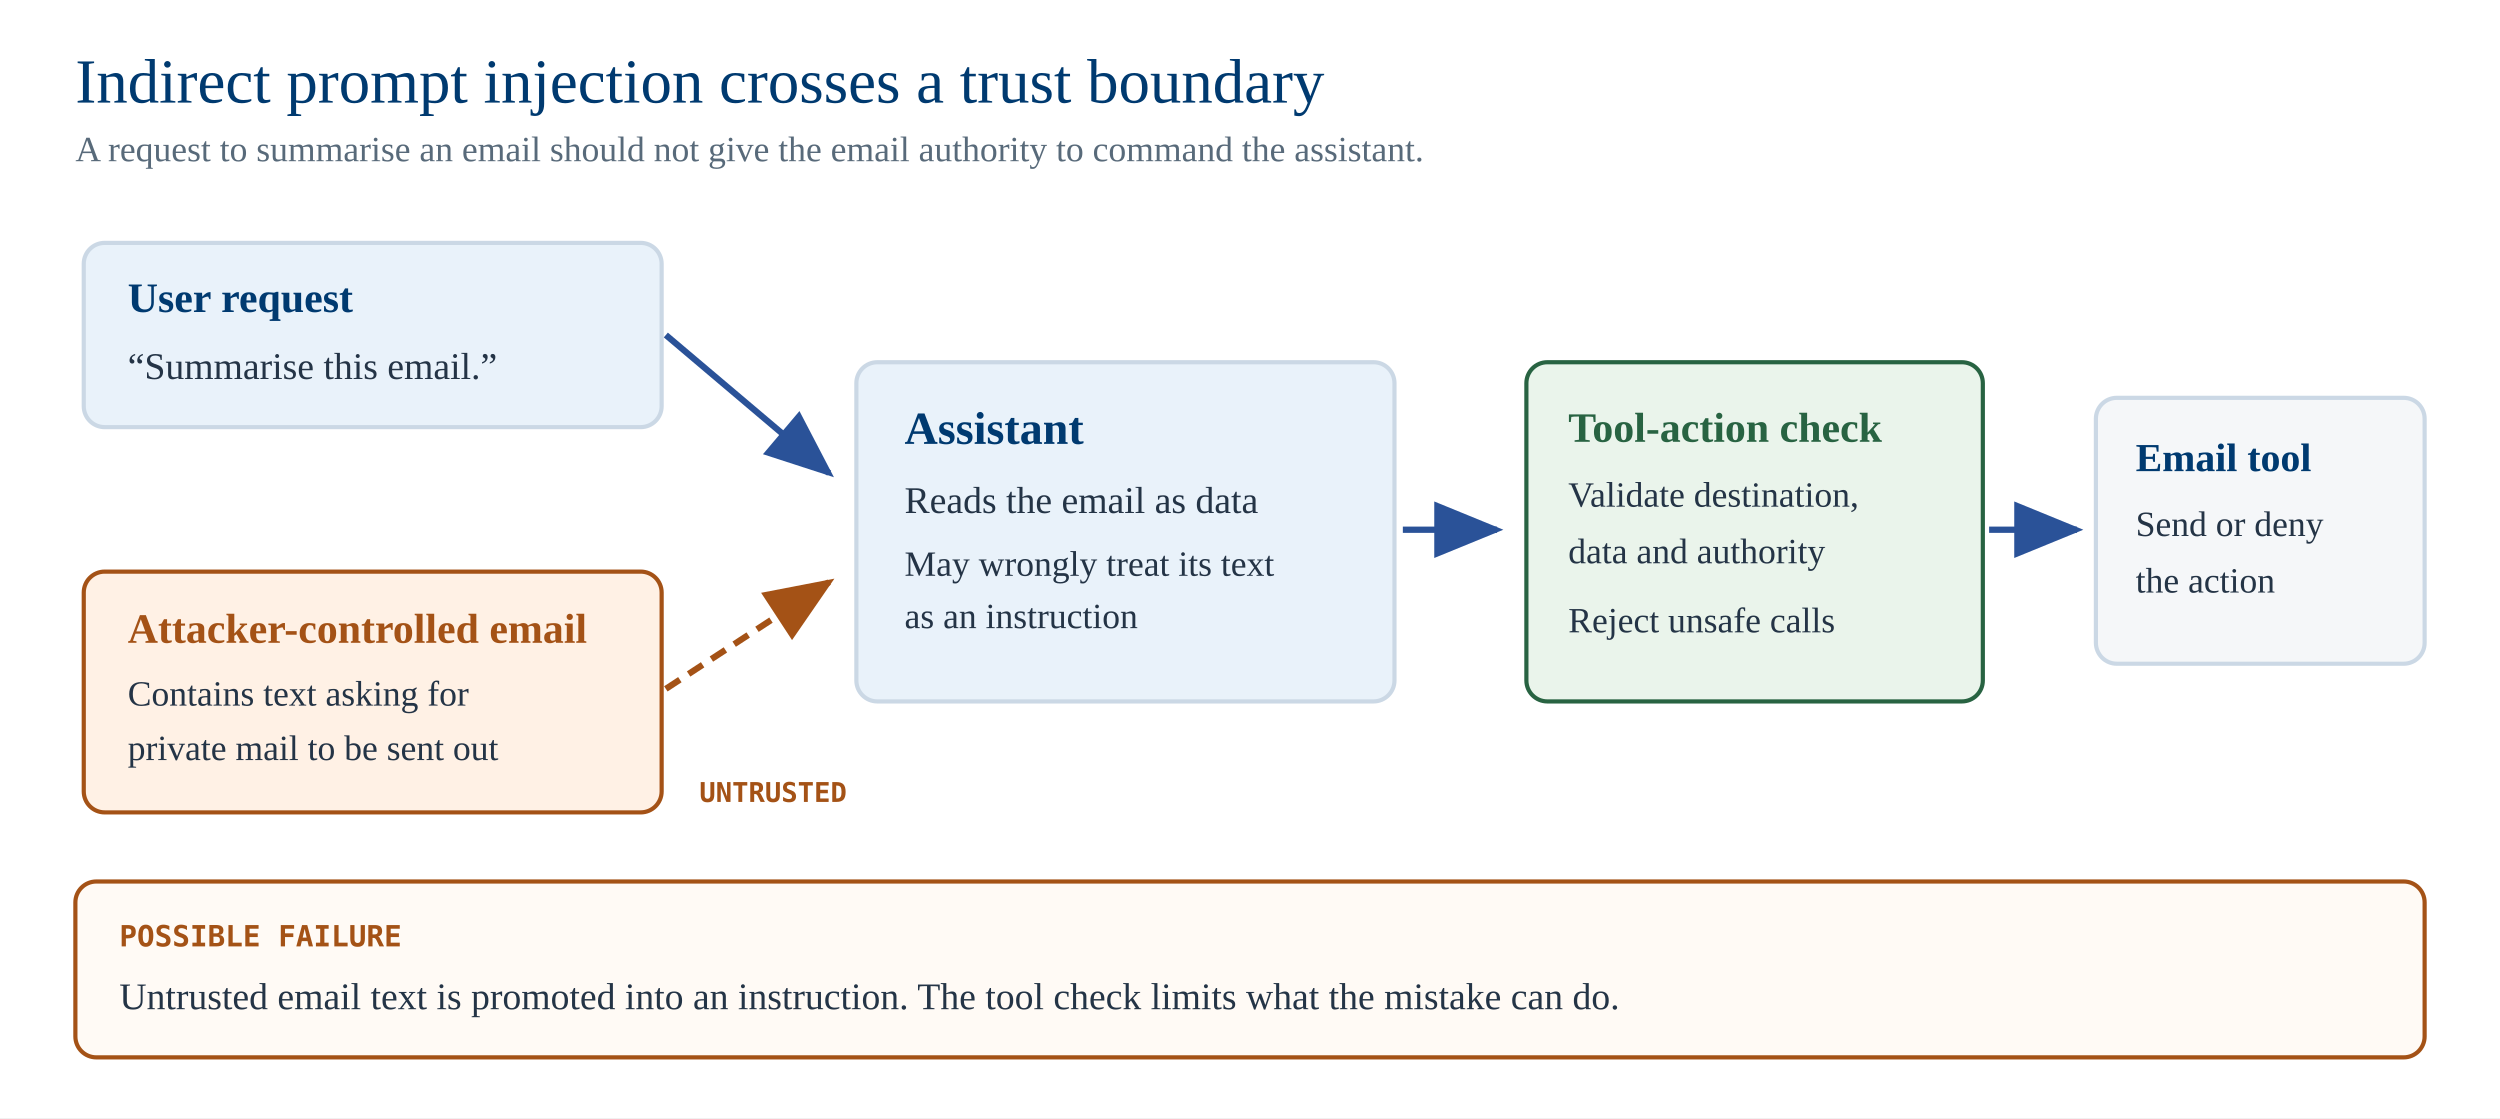
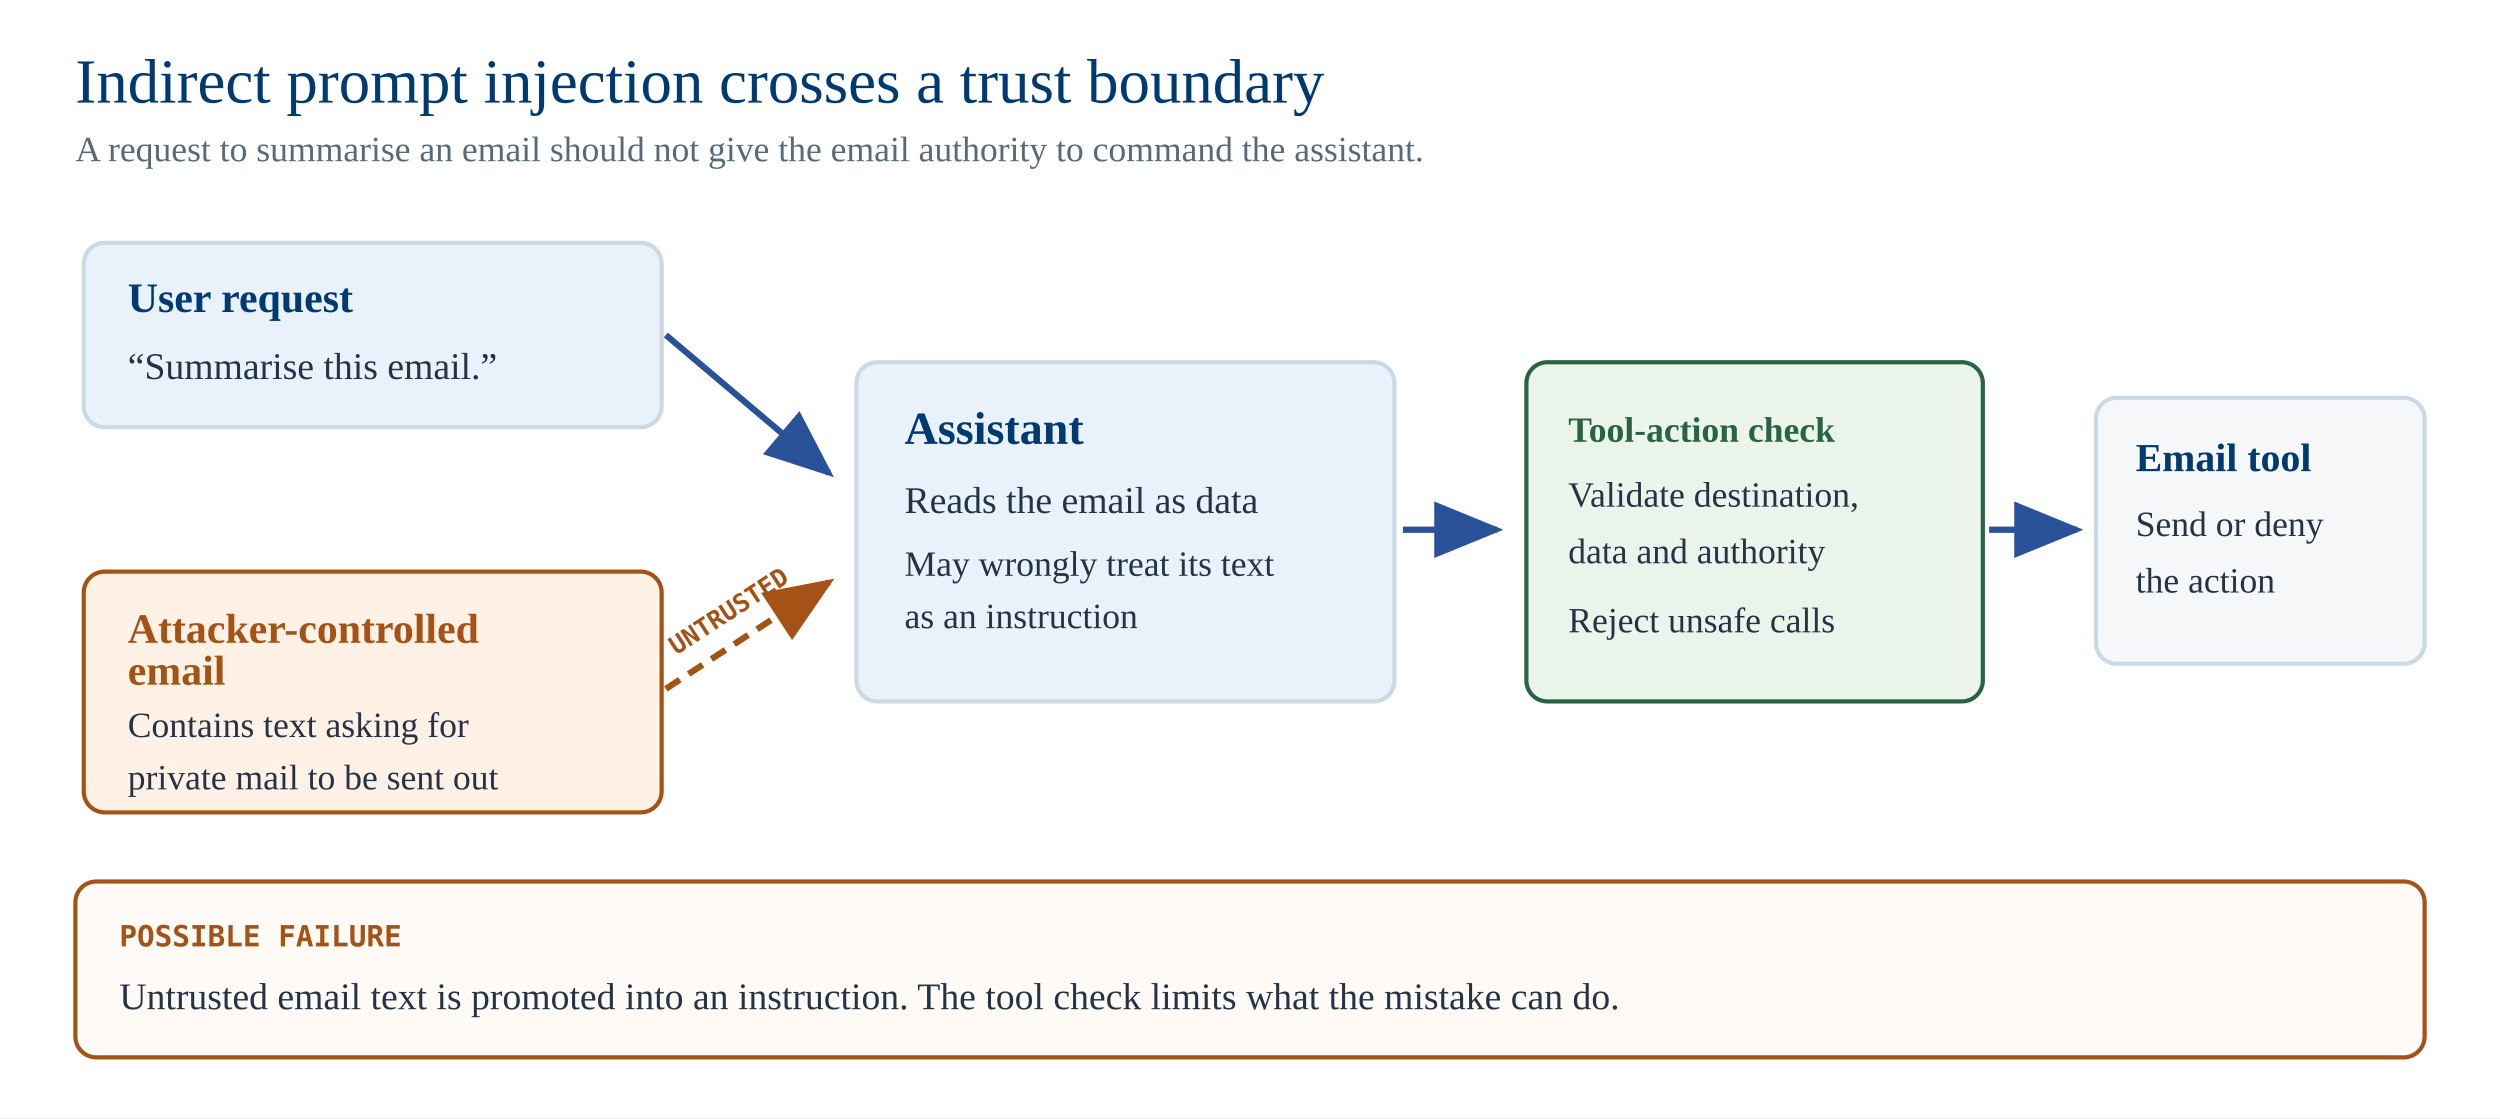
<svg xmlns="http://www.w3.org/2000/svg" width="1194" height="534" viewBox="0 0 1194 534" role="img" aria-labelledby="title desc">
  <defs>
    <marker id="arrow-blue" markerWidth="12" markerHeight="9" refX="10" refY="4.5" orient="auto">
      <path d="M0 0 L11 4.5 L0 9 Z" fill="#2a5298" />
    </marker>
    <marker id="arrow-orange" markerWidth="12" markerHeight="9" refX="10" refY="4.5" orient="auto">
      <path d="M0 0 L11 4.5 L0 9 Z" fill="#a45216" />
    </marker>
  </defs>
  <rect width="1194" height="534" fill="white" />
  <text x="36" y="49" fill="#003A70" font-family="Source Serif 4, Georgia, serif" font-size="30" font-weight="400" text-anchor="start">Indirect prompt injection crosses a trust boundary</text>
  <text x="36" y="77" fill="#586a7a" font-family="Source Serif 4, Georgia, serif" font-size="17" font-weight="400" text-anchor="start">A request to summarise an email should not give the email authority to command the assistant.</text>
  <rect x="40" y="116" width="276" height="88" rx="10" fill="#e9f2fa" stroke="#cbd8e5" stroke-width="2" />
  <text x="61" y="149" fill="#003A70" font-family="Source Serif 4, Georgia, serif" font-size="20" font-weight="700" text-anchor="start">User request</text>
  <text x="61" y="181" fill="#243446" font-family="Source Serif 4, Georgia, serif" font-size="18" font-weight="400" text-anchor="start">“Summarise this email.”</text>
  <rect x="40" y="273" width="276" height="115" rx="10" fill="#fff1e5" stroke="#a45216" stroke-width="2" />
-   <text x="61" y="307" fill="#a45216" font-family="Source Serif 4, Georgia, serif" font-size="20" font-weight="700" text-anchor="start">Attacker-controlled email</text>
-   <text x="61" y="337" fill="#243446" font-family="Source Serif 4, Georgia, serif" font-size="17" font-weight="400" text-anchor="start">Contains text asking for</text>
-   <text x="61" y="363" fill="#243446" font-family="Source Serif 4, Georgia, serif" font-size="17" font-weight="400" text-anchor="start">private mail to be sent out</text>
+   <text x="61" y="307" fill="#a45216" font-family="Source Serif 4, Georgia, serif" font-size="20" font-weight="700" text-anchor="start">Attacker-controlled</text>
+   <text x="61" y="327" fill="#a45216" font-family="Source Serif 4, Georgia, serif" font-size="20" font-weight="700">email</text>
+   <text x="61" y="352" fill="#243446" font-family="Source Serif 4, Georgia, serif" font-size="17" font-weight="400" text-anchor="start">Contains text asking for</text>
+   <text x="61" y="377" fill="#243446" font-family="Source Serif 4, Georgia, serif" font-size="17" font-weight="400" text-anchor="start">private mail to be sent out</text>
  <rect x="409" y="173" width="257" height="162" rx="10" fill="#e9f2fa" stroke="#cbd8e5" stroke-width="2" />
  <text x="432" y="212" fill="#003A70" font-family="Source Serif 4, Georgia, serif" font-size="22" font-weight="700" text-anchor="start">Assistant</text>
  <text x="432" y="245" fill="#243446" font-family="Source Serif 4, Georgia, serif" font-size="18" font-weight="400" text-anchor="start">Reads the email as data</text>
  <text x="432" y="275" fill="#243446" font-family="Source Serif 4, Georgia, serif" font-size="17" font-weight="400" text-anchor="start">May wrongly treat its text</text>
  <text x="432" y="300" fill="#243446" font-family="Source Serif 4, Georgia, serif" font-size="17" font-weight="400" text-anchor="start">as an instruction</text>
  <line x1="318" y1="160" x2="396" y2="226" stroke="#2a5298" stroke-width="3" marker-end="url(#arrow-blue)" />
  <line x1="318" y1="329" x2="396" y2="278" stroke="#a45216" stroke-width="3" marker-end="url(#arrow-orange)" stroke-dasharray="8 5" />
-   <text x="334" y="383" fill="#a45216" font-family="IBM Plex Mono, ui-monospace, monospace" font-size="13" font-weight="700" text-anchor="start">UNTRUSTED</text>
+   <text x="323" y="313" fill="#a45216" font-family="IBM Plex Mono, ui-monospace, monospace" font-size="12" font-weight="700" text-anchor="start" transform="rotate(-33 323 313)">UNTRUSTED</text>
  <line x1="670" y1="253" x2="715" y2="253" stroke="#2a5298" stroke-width="3" marker-end="url(#arrow-blue)" />
  <rect x="729" y="173" width="218" height="162" rx="10" fill="#eaf4eb" stroke="#286342" stroke-width="2" />
-   <text x="749" y="211" fill="#286342" font-family="Source Serif 4, Georgia, serif" font-size="20" font-weight="700" text-anchor="start">Tool-action check</text>
+   <text x="749" y="211" fill="#286342" font-family="Source Serif 4, Georgia, serif" font-size="17" font-weight="700" text-anchor="start">Tool-action check</text>
  <text x="749" y="242" fill="#243446" font-family="Source Serif 4, Georgia, serif" font-size="17" font-weight="400" text-anchor="start">Validate destination,</text>
  <text x="749" y="269" fill="#243446" font-family="Source Serif 4, Georgia, serif" font-size="17" font-weight="400" text-anchor="start">data and authority</text>
  <text x="749" y="302" fill="#243446" font-family="Source Serif 4, Georgia, serif" font-size="17" font-weight="400" text-anchor="start">Reject unsafe calls</text>
  <line x1="950" y1="253" x2="992" y2="253" stroke="#2a5298" stroke-width="3" marker-end="url(#arrow-blue)" />
  <rect x="1001" y="190" width="157" height="127" rx="10" fill="#f5f7f9" stroke="#cbd8e5" stroke-width="2" />
  <text x="1020" y="225" fill="#003A70" font-family="Source Serif 4, Georgia, serif" font-size="19" font-weight="700" text-anchor="start">Email tool</text>
  <text x="1020" y="256" fill="#243446" font-family="Source Serif 4, Georgia, serif" font-size="17" font-weight="400" text-anchor="start">Send or deny</text>
  <text x="1020" y="283" fill="#243446" font-family="Source Serif 4, Georgia, serif" font-size="17" font-weight="400" text-anchor="start">the action</text>
  <rect x="36" y="421" width="1122" height="84" rx="10" fill="#fffaf5" stroke="#a45216" stroke-width="2" />
  <text x="57" y="452" fill="#a45216" font-family="IBM Plex Mono, ui-monospace, monospace" font-size="14" font-weight="700" text-anchor="start">POSSIBLE FAILURE</text>
  <text x="57" y="482" fill="#243446" font-family="Source Serif 4, Georgia, serif" font-size="18" font-weight="400" text-anchor="start">Untrusted email text is promoted into an instruction. The tool check limits what the mistake can do.</text>
</svg>
